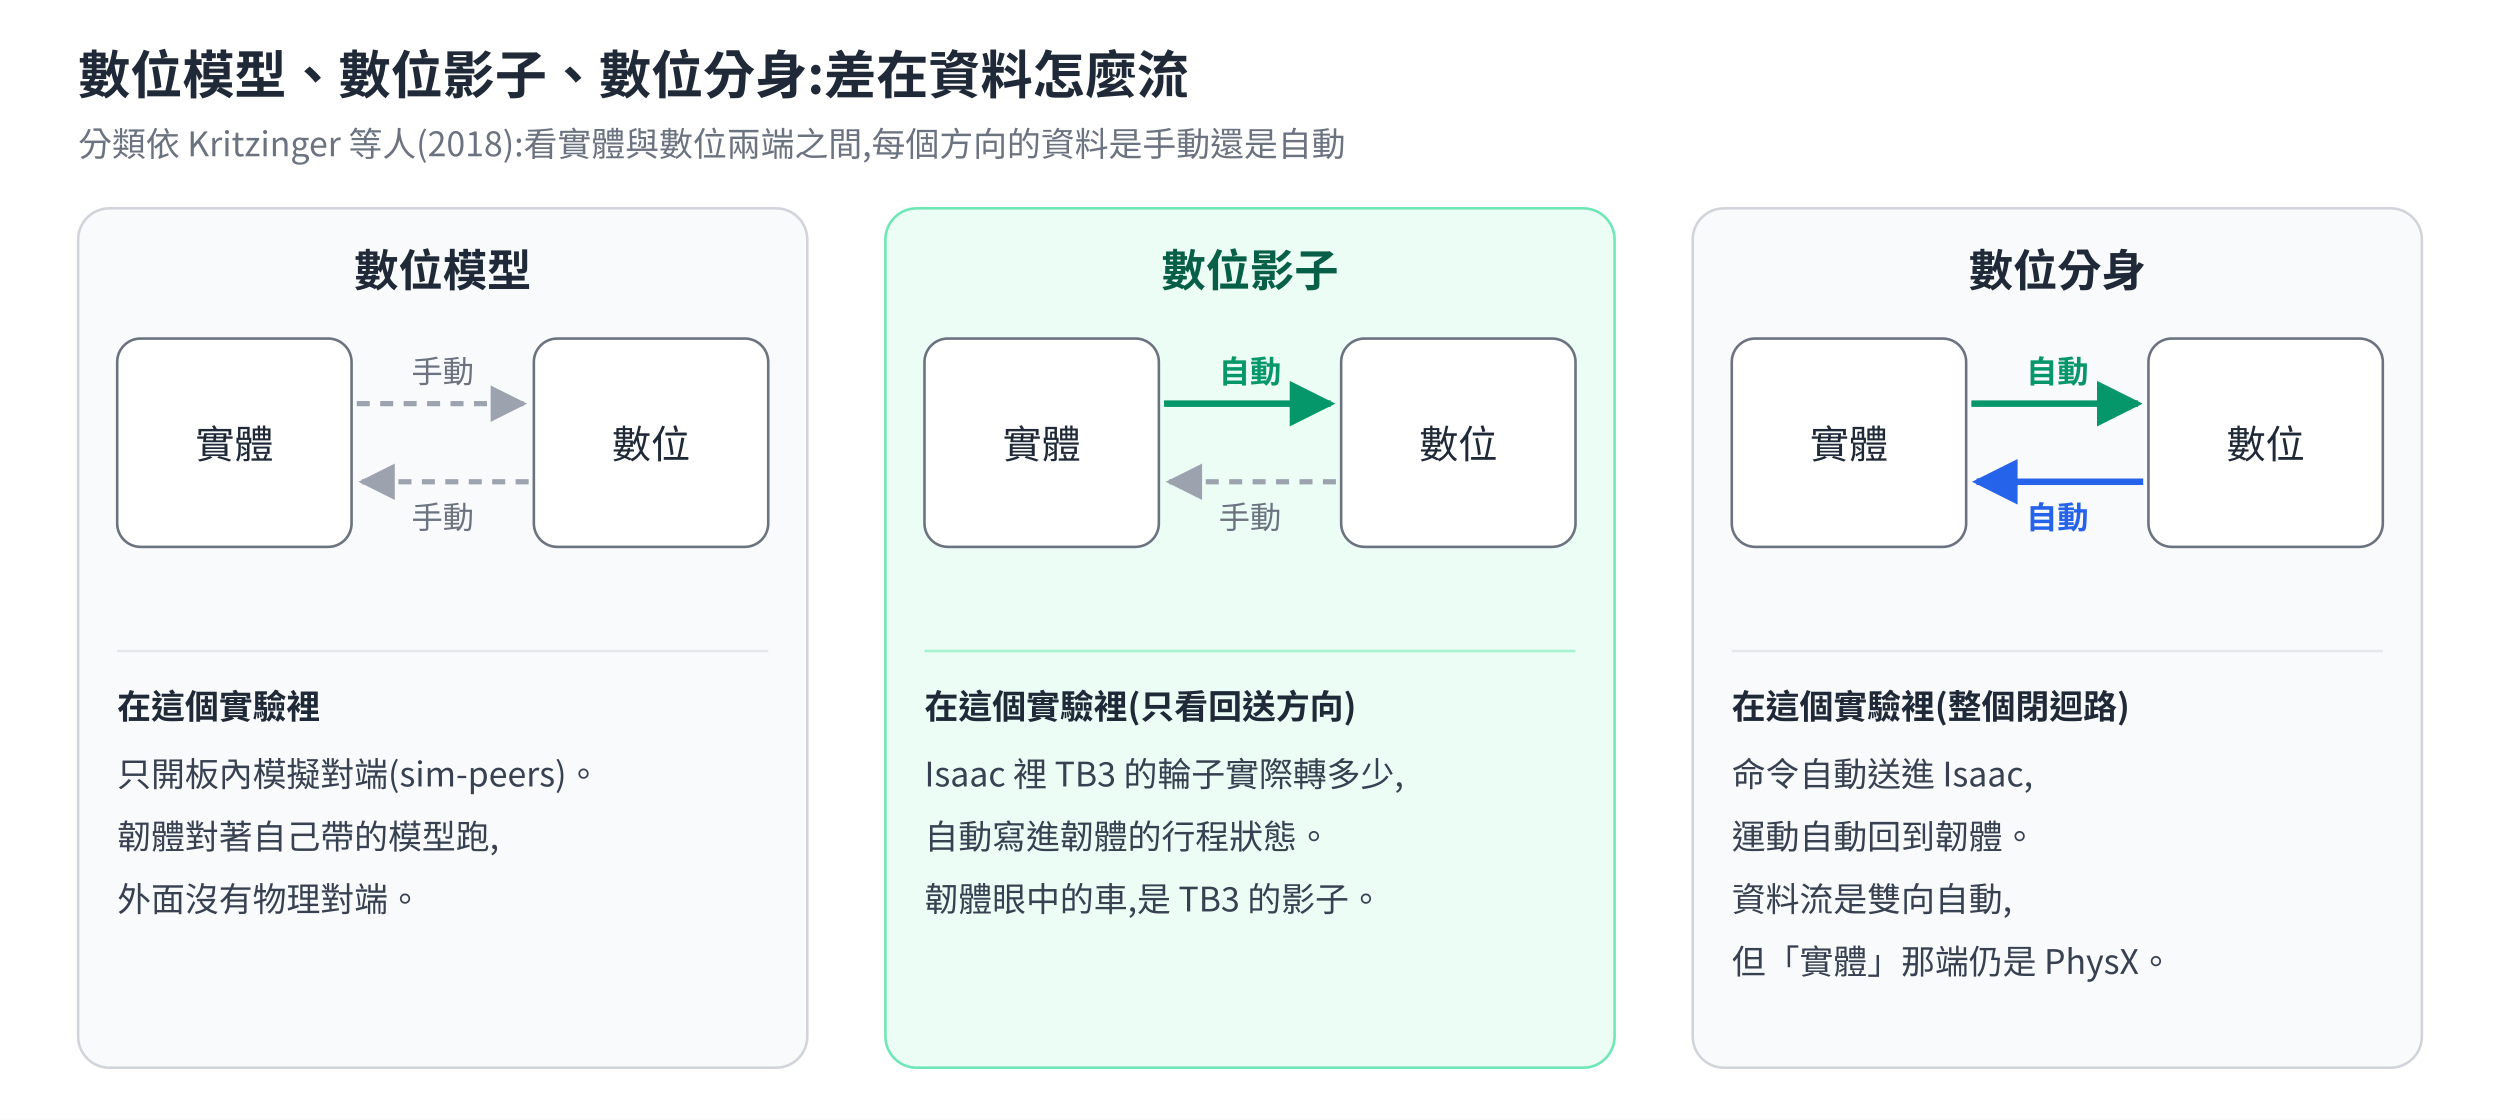
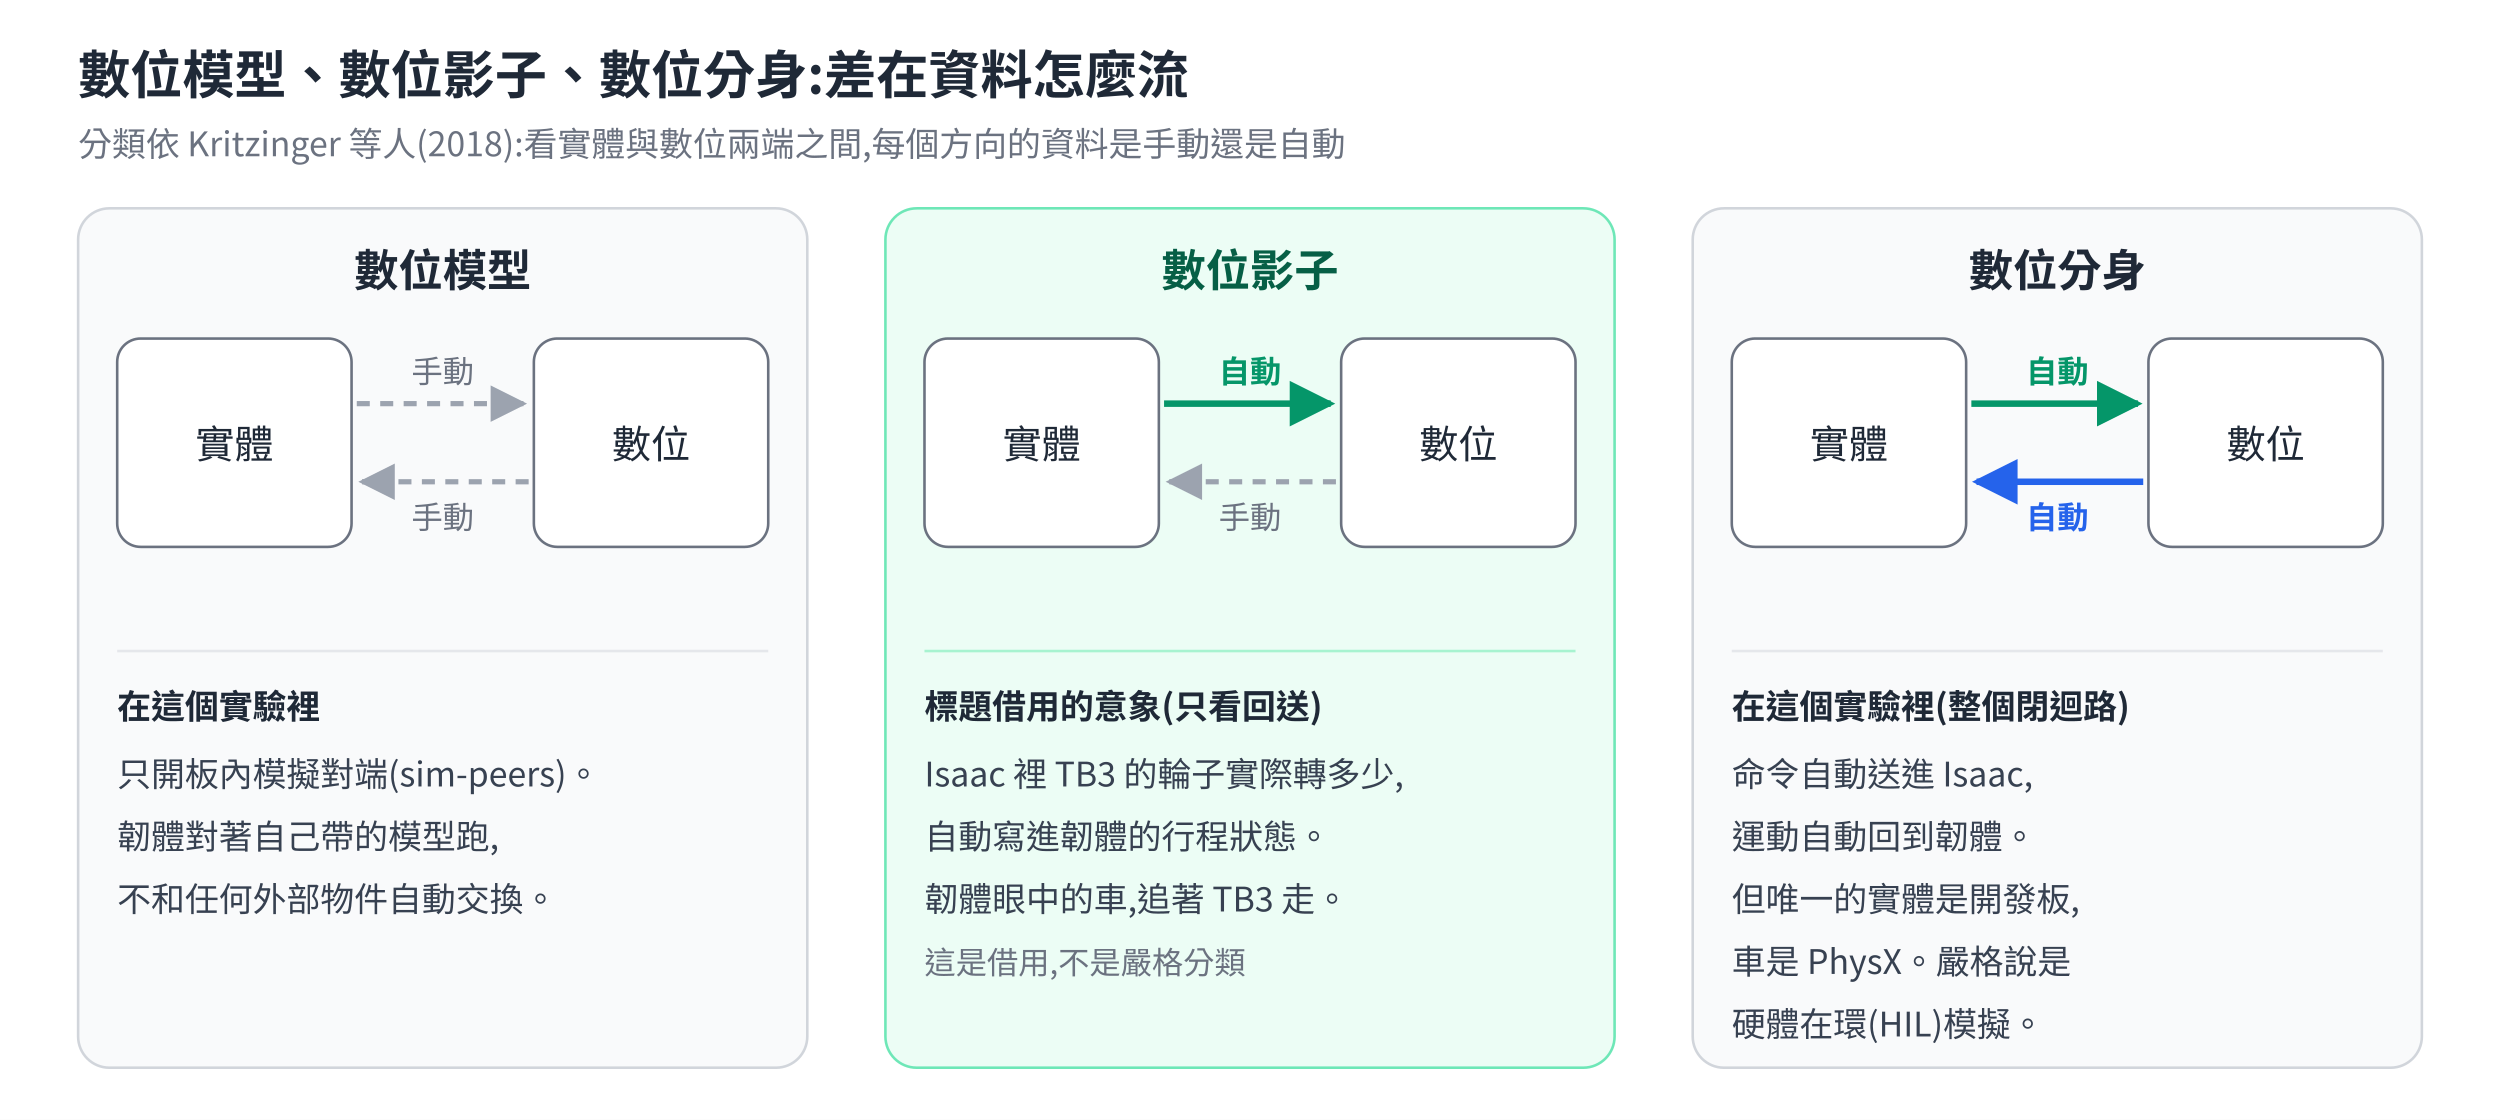
<svg xmlns="http://www.w3.org/2000/svg" width="960" height="430" viewBox="0 0 960 430" font-family="'Noto Sans CJK TC','PingFang TC','Microsoft JhengHei',sans-serif">
  <rect width="960" height="430" fill="#FFFFFF" />
  <defs>
    <marker id="g" viewBox="0 0 10 10" refX="9" refY="5" markerWidth="7" markerHeight="7" orient="auto">
      <path d="M0,0 L10,5 L0,10 z" fill="#059669" />
    </marker>
    <marker id="b" viewBox="0 0 10 10" refX="9" refY="5" markerWidth="7" markerHeight="7" orient="auto">
      <path d="M0,0 L10,5 L0,10 z" fill="#2563EB" />
    </marker>
    <marker id="k" viewBox="0 0 10 10" refX="9" refY="5" markerWidth="7" markerHeight="7" orient="auto">
      <path d="M0,0 L10,5 L0,10 z" fill="#9CA3AF" />
    </marker>
  </defs>
  <text x="30" y="36" font-size="20" font-weight="700" fill="#1F2937">數位模型、數位影子、數位分身:差在資料怎麼流</text>
  <text x="30" y="60" font-size="13" fill="#6B7280">分類依 Kritzinger 等人(2018):看實體與數位兩端之間,每個方向的資料是手動還是自動</text>
  <rect x="30" y="80" width="280" height="330" rx="12" fill="#F9FAFB" stroke="#D1D5DB" />
  <text x="170" y="110" text-anchor="middle" font-size="17" font-weight="700" fill="#1F2937">數位模型</text>
  <rect x="45" y="130" width="90" height="80" rx="9" fill="#FFFFFF" stroke="#6B7280" />
  <text x="90" y="176" text-anchor="middle" font-size="15" fill="#1F2937">實體</text>
  <rect x="205" y="130" width="90" height="80" rx="9" fill="#FFFFFF" stroke="#6B7280" />
  <text x="250" y="176" text-anchor="middle" font-size="15" fill="#1F2937">數位</text>
  <path d="M137,155 H201" stroke="#9CA3AF" stroke-width="2" stroke-dasharray="5 4" fill="none" marker-end="url(#k)" />
  <path d="M203,185 H139" stroke="#9CA3AF" stroke-width="2" stroke-dasharray="5 4" fill="none" marker-end="url(#k)" />
  <text x="170" y="147" text-anchor="middle" font-size="12" fill="#6B7280">手動</text>
  <text x="170" y="203" text-anchor="middle" font-size="12" fill="#6B7280">手動</text>
  <line x1="45" y1="250" x2="295" y2="250" stroke="#E5E7EB" />
  <text x="45" y="276" font-size="13" font-weight="700" fill="#1F2937">在這個實驗裡</text>
  <text x="45" y="302" font-size="13" fill="#374151">只開板內模擬對端(sim-peers)。</text>
  <text x="45" y="326" font-size="13" fill="#374151">韌體對著自己帶的模型跑,</text>
-   <text x="45" y="350" font-size="13" fill="#374151">外面沒有物理對端。</text>
+   <text x="45" y="350" font-size="13" fill="#374151">不和任何外部物件自動交換。</text>
  <rect x="340" y="80" width="280" height="330" rx="12" fill="#ECFDF5" stroke="#6EE7B7" />
  <text x="480" y="110" text-anchor="middle" font-size="17" font-weight="700" fill="#065F46">數位影子</text>
  <rect x="355" y="130" width="90" height="80" rx="9" fill="#FFFFFF" stroke="#6B7280" />
  <text x="400" y="176" text-anchor="middle" font-size="15" fill="#1F2937">實體</text>
  <rect x="515" y="130" width="90" height="80" rx="9" fill="#FFFFFF" stroke="#6B7280" />
  <text x="560" y="176" text-anchor="middle" font-size="15" fill="#1F2937">數位</text>
  <path d="M447,155 H511" stroke="#059669" stroke-width="2.5" fill="none" marker-end="url(#g)" />
  <path d="M513,185 H449" stroke="#9CA3AF" stroke-width="2" stroke-dasharray="5 4" fill="none" marker-end="url(#k)" />
  <text x="480" y="147" text-anchor="middle" font-size="12" font-weight="700" fill="#059669">自動</text>
  <text x="480" y="203" text-anchor="middle" font-size="12" fill="#6B7280">手動</text>
  <line x1="355" y1="250" x2="605" y2="250" stroke="#A7F3D0" />
-   <text x="355" y="276" font-size="13" font-weight="700" fill="#1F2937">在這個實驗裡(只看回送方向)</text>
+   <text x="355" y="276" font-size="13" font-weight="700" fill="#1F2937">標題借用的意象(只看回送)</text>
  <text x="355" y="302" font-size="13" fill="#374151">Isaac 裡 TB3 的輪子實際轉多少,</text>
  <text x="355" y="326" font-size="13" fill="#374151">自動寫進韌體的行程狀態。</text>
-   <text x="355" y="350" font-size="13" fill="#374151">韌體眼中的車,是 TB3 的影子。</text>
+   <text x="355" y="350" font-size="13" fill="#374151">韌體眼中的車,追著 TB3 走。</text>
+   <text x="355" y="374" font-size="12" fill="#6B7280">這是借用,不是嚴格分類</text>
  <rect x="650" y="80" width="280" height="330" rx="12" fill="#F9FAFB" stroke="#D1D5DB" />
  <text x="790" y="110" text-anchor="middle" font-size="17" font-weight="700" fill="#1F2937">數位分身</text>
  <rect x="665" y="130" width="90" height="80" rx="9" fill="#FFFFFF" stroke="#6B7280" />
  <text x="710" y="176" text-anchor="middle" font-size="15" fill="#1F2937">實體</text>
  <rect x="825" y="130" width="90" height="80" rx="9" fill="#FFFFFF" stroke="#6B7280" />
  <text x="870" y="176" text-anchor="middle" font-size="15" fill="#1F2937">數位</text>
  <path d="M757,155 H821" stroke="#059669" stroke-width="2.5" fill="none" marker-end="url(#g)" />
  <path d="M823,185 H759" stroke="#2563EB" stroke-width="2.5" fill="none" marker-end="url(#b)" />
  <text x="790" y="147" text-anchor="middle" font-size="12" font-weight="700" fill="#059669">自動</text>
  <text x="790" y="203" text-anchor="middle" font-size="12" font-weight="700" fill="#2563EB">自動</text>
  <line x1="665" y1="250" x2="915" y2="250" stroke="#E5E7EB" />
  <text x="665" y="276" font-size="13" font-weight="700" fill="#1F2937">在這個實驗裡(整個閉迴路)</text>
  <text x="665" y="302" font-size="13" fill="#374151">命令自動送進 Isaac,</text>
  <text x="665" y="326" font-size="13" fill="#374151">運動自動回到韌體。</text>
-   <text x="665" y="350" font-size="13" fill="#374151">資料流是雙向自動,</text>
-   <text x="665" y="374" font-size="13" fill="#374151">但「實體」那端仍是 PhysX。</text>
+   <text x="665" y="350" font-size="13" fill="#374151">但唯一的實體是開發板,</text>
+   <text x="665" y="374" font-size="13" fill="#374151">車是 PhysX。嚴格說是</text>
+   <text x="665" y="398" font-size="13" fill="#374151">硬體在環(HIL)模擬。</text>
</svg>
